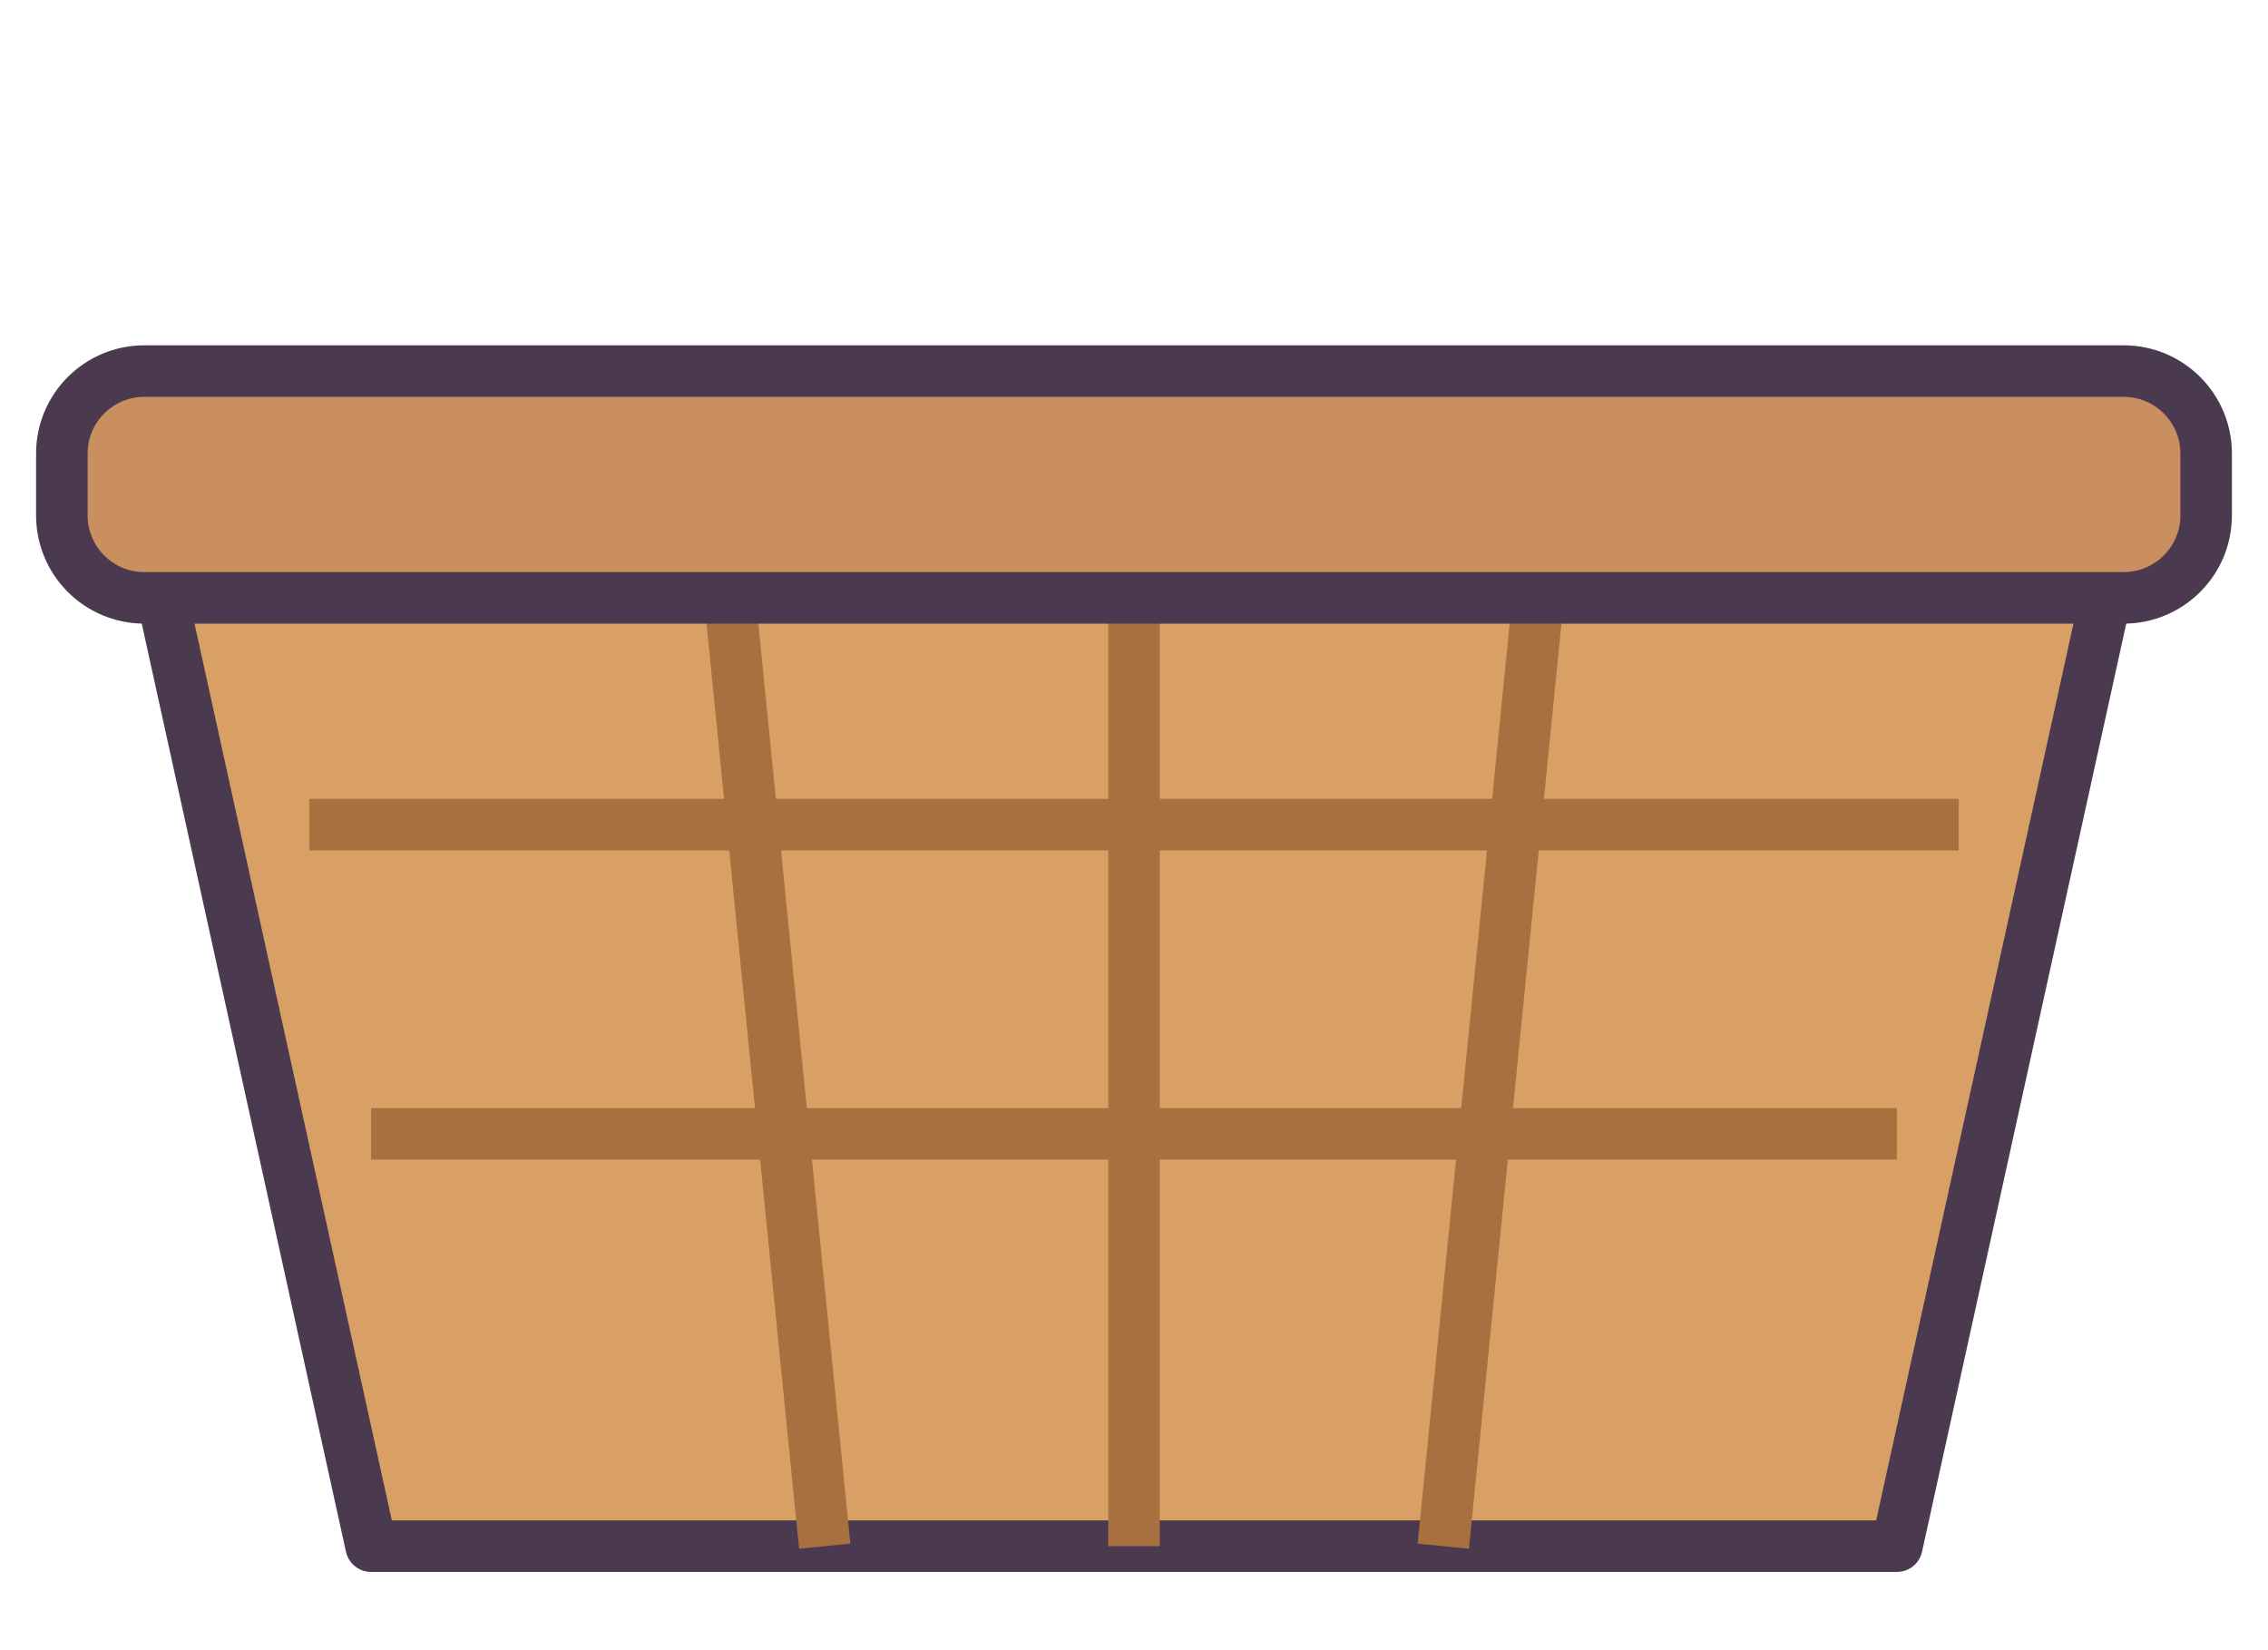
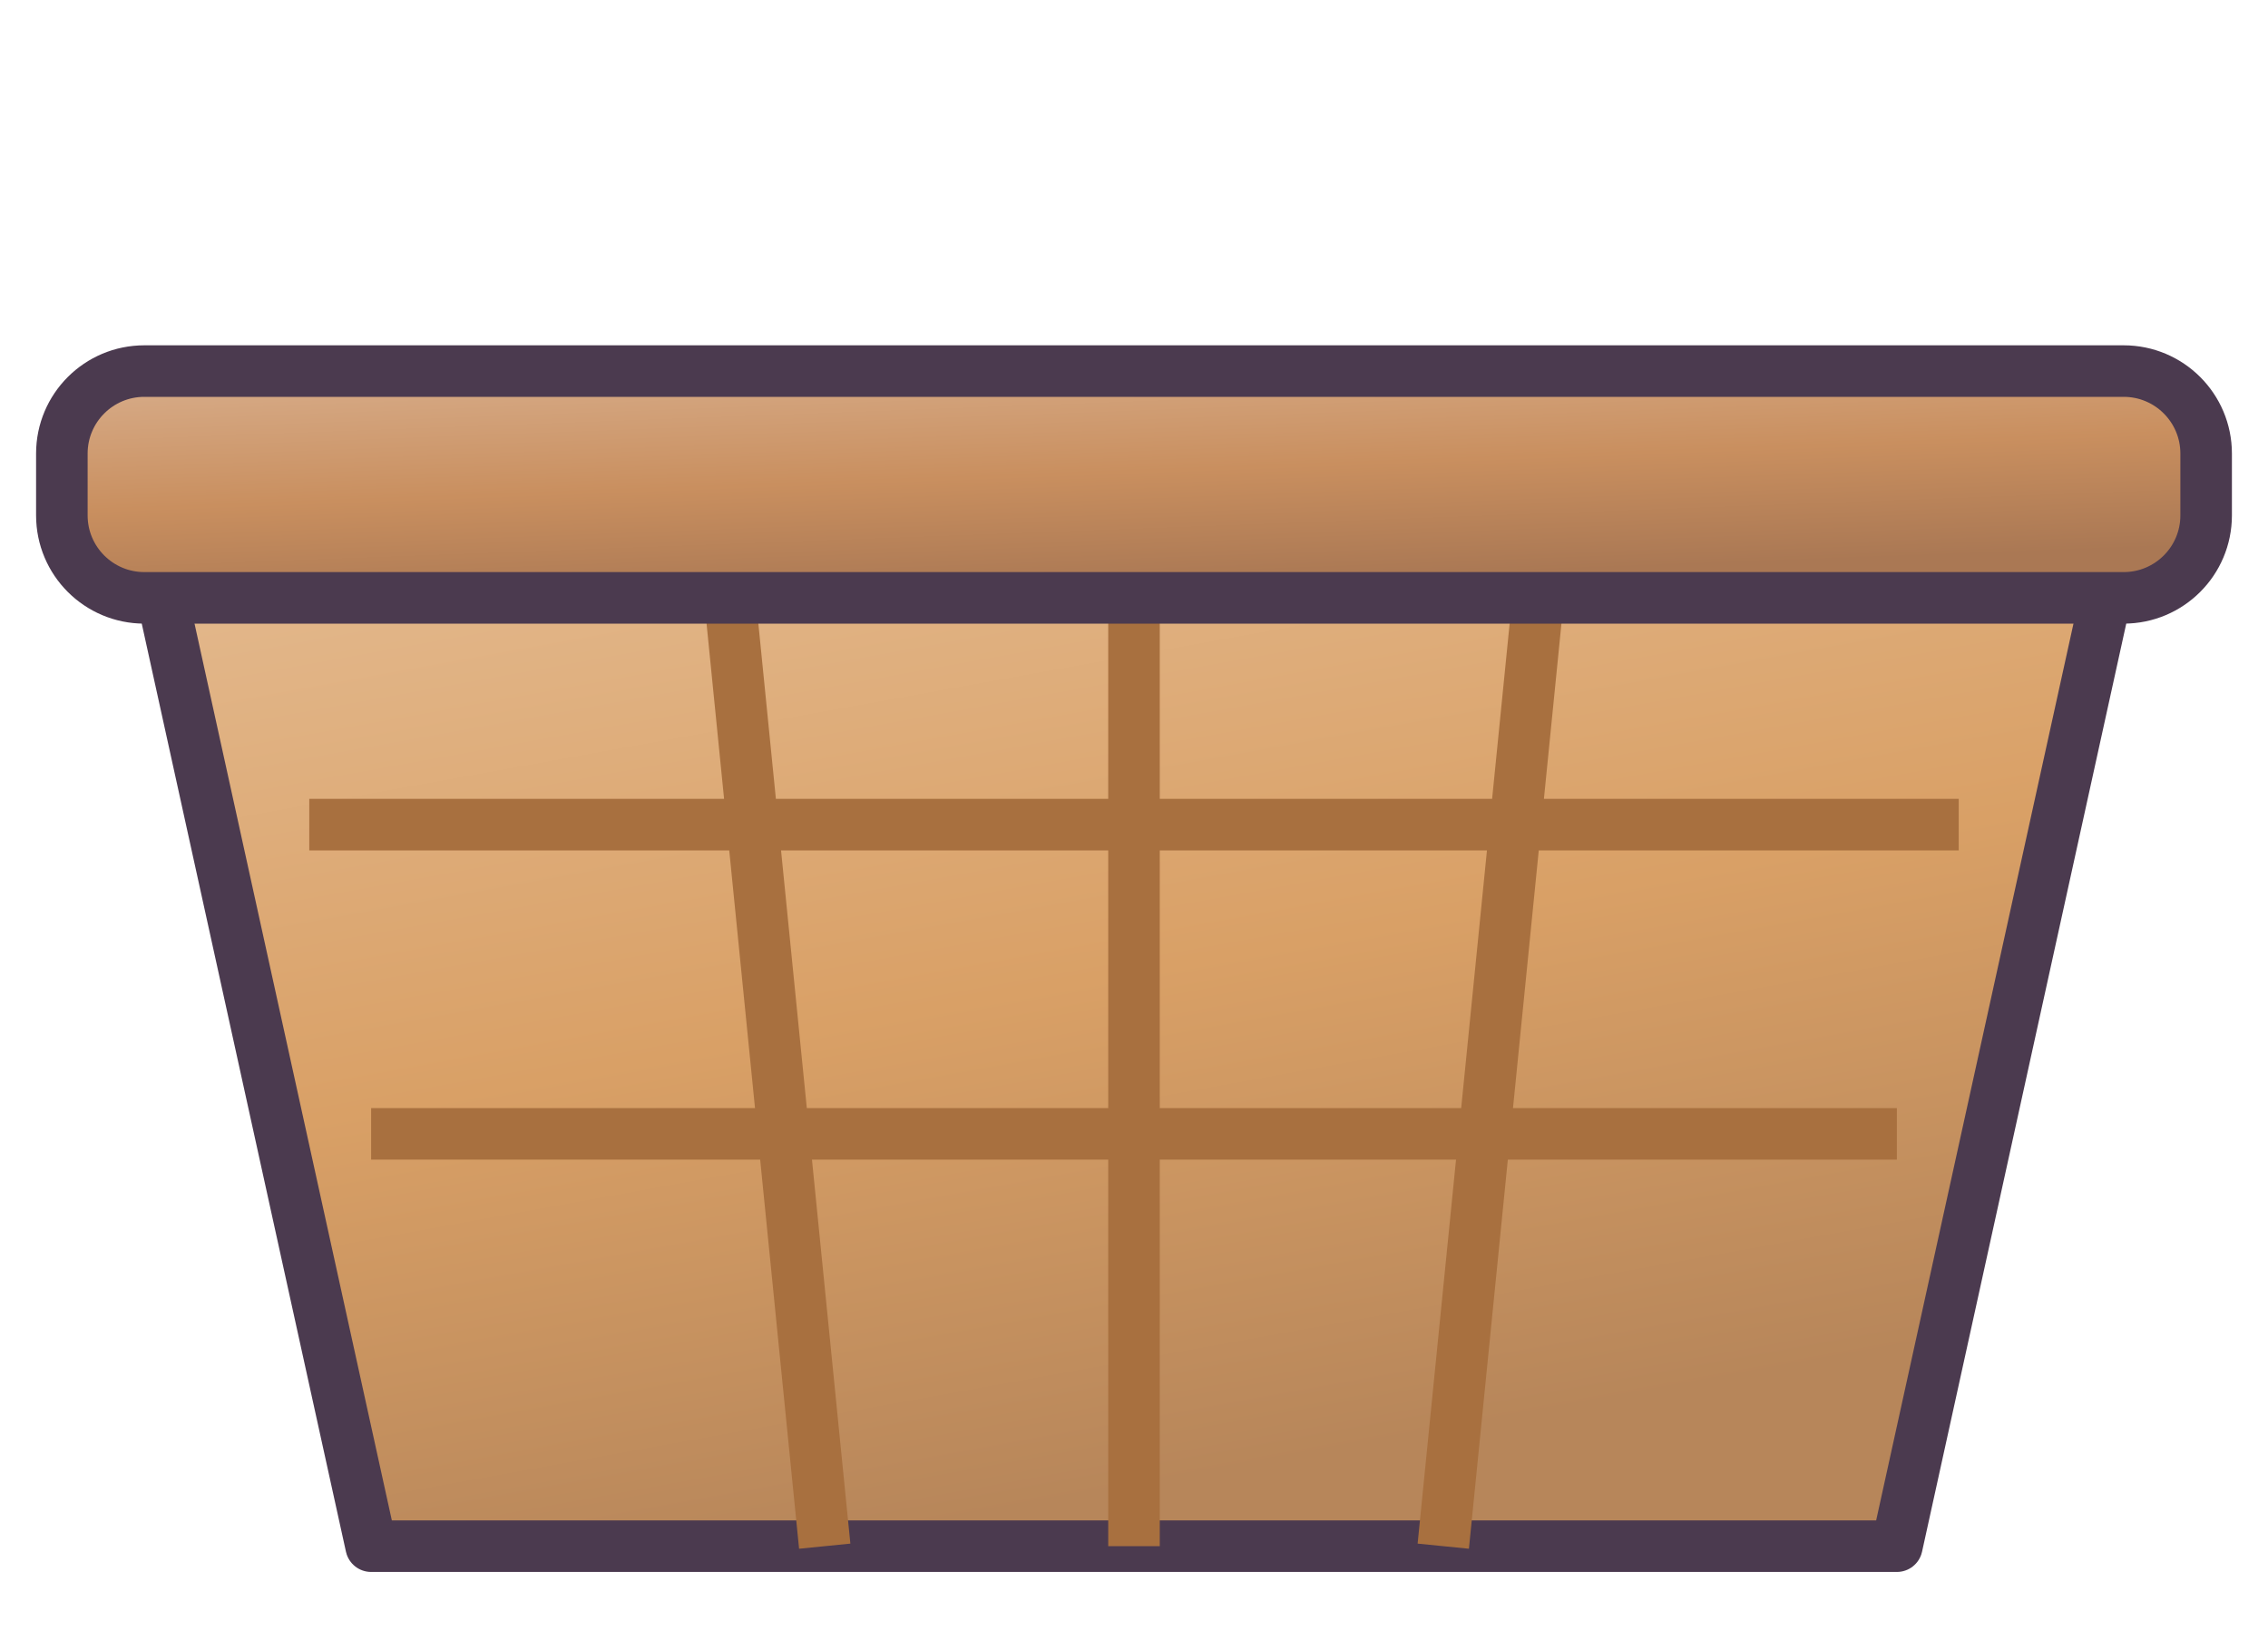
<svg xmlns="http://www.w3.org/2000/svg" width="220" height="160" viewBox="0 0 220 160">
-   <path d="M14 50 h192 l-22 100 h-148 z" fill="#d9a066" stroke="#4b3a4f" stroke-width="5" stroke-linejoin="round" stroke-linecap="round" />
+   <defs>
+     <linearGradient id="v0" x1="0" y1="0" x2="0.35" y2="1">
+       <stop offset="0" stop-color="#e4bb91" />
+       <stop offset=".55" stop-color="#d9a066" />
+       <stop offset="1" stop-color="#b7865a" />
+     </linearGradient>
+     <linearGradient id="v1" x1="0" y1="0" x2="0.35" y2="1">
+       <stop offset="0" stop-color="#d8ae8c" />
+       <stop offset=".55" stop-color="#c98f5f" />
+       <stop offset="1" stop-color="#aa7854" />
+     </linearGradient>
+   </defs>
+   <path d="M14 50 h192 l-22 100 h-148 z" fill="url(#v0)" stroke="#4b3a4f" stroke-width="5" stroke-linejoin="round" stroke-linecap="round" />
  <path d="M30 80 h160 M36 110 h148 M70 50 l10 100 M110 50 v100 M150 50 l-10 100" stroke="#a8703f" stroke-width="5" />
-   <rect x="6" y="36" width="208" height="22" rx="8" fill="#c98f5f" stroke="#4b3a4f" stroke-width="5" stroke-linejoin="round" stroke-linecap="round" />
+   <rect x="6" y="36" width="208" height="22" rx="8" fill="url(#v1)" stroke="#4b3a4f" stroke-width="5" stroke-linejoin="round" stroke-linecap="round" />
</svg>
